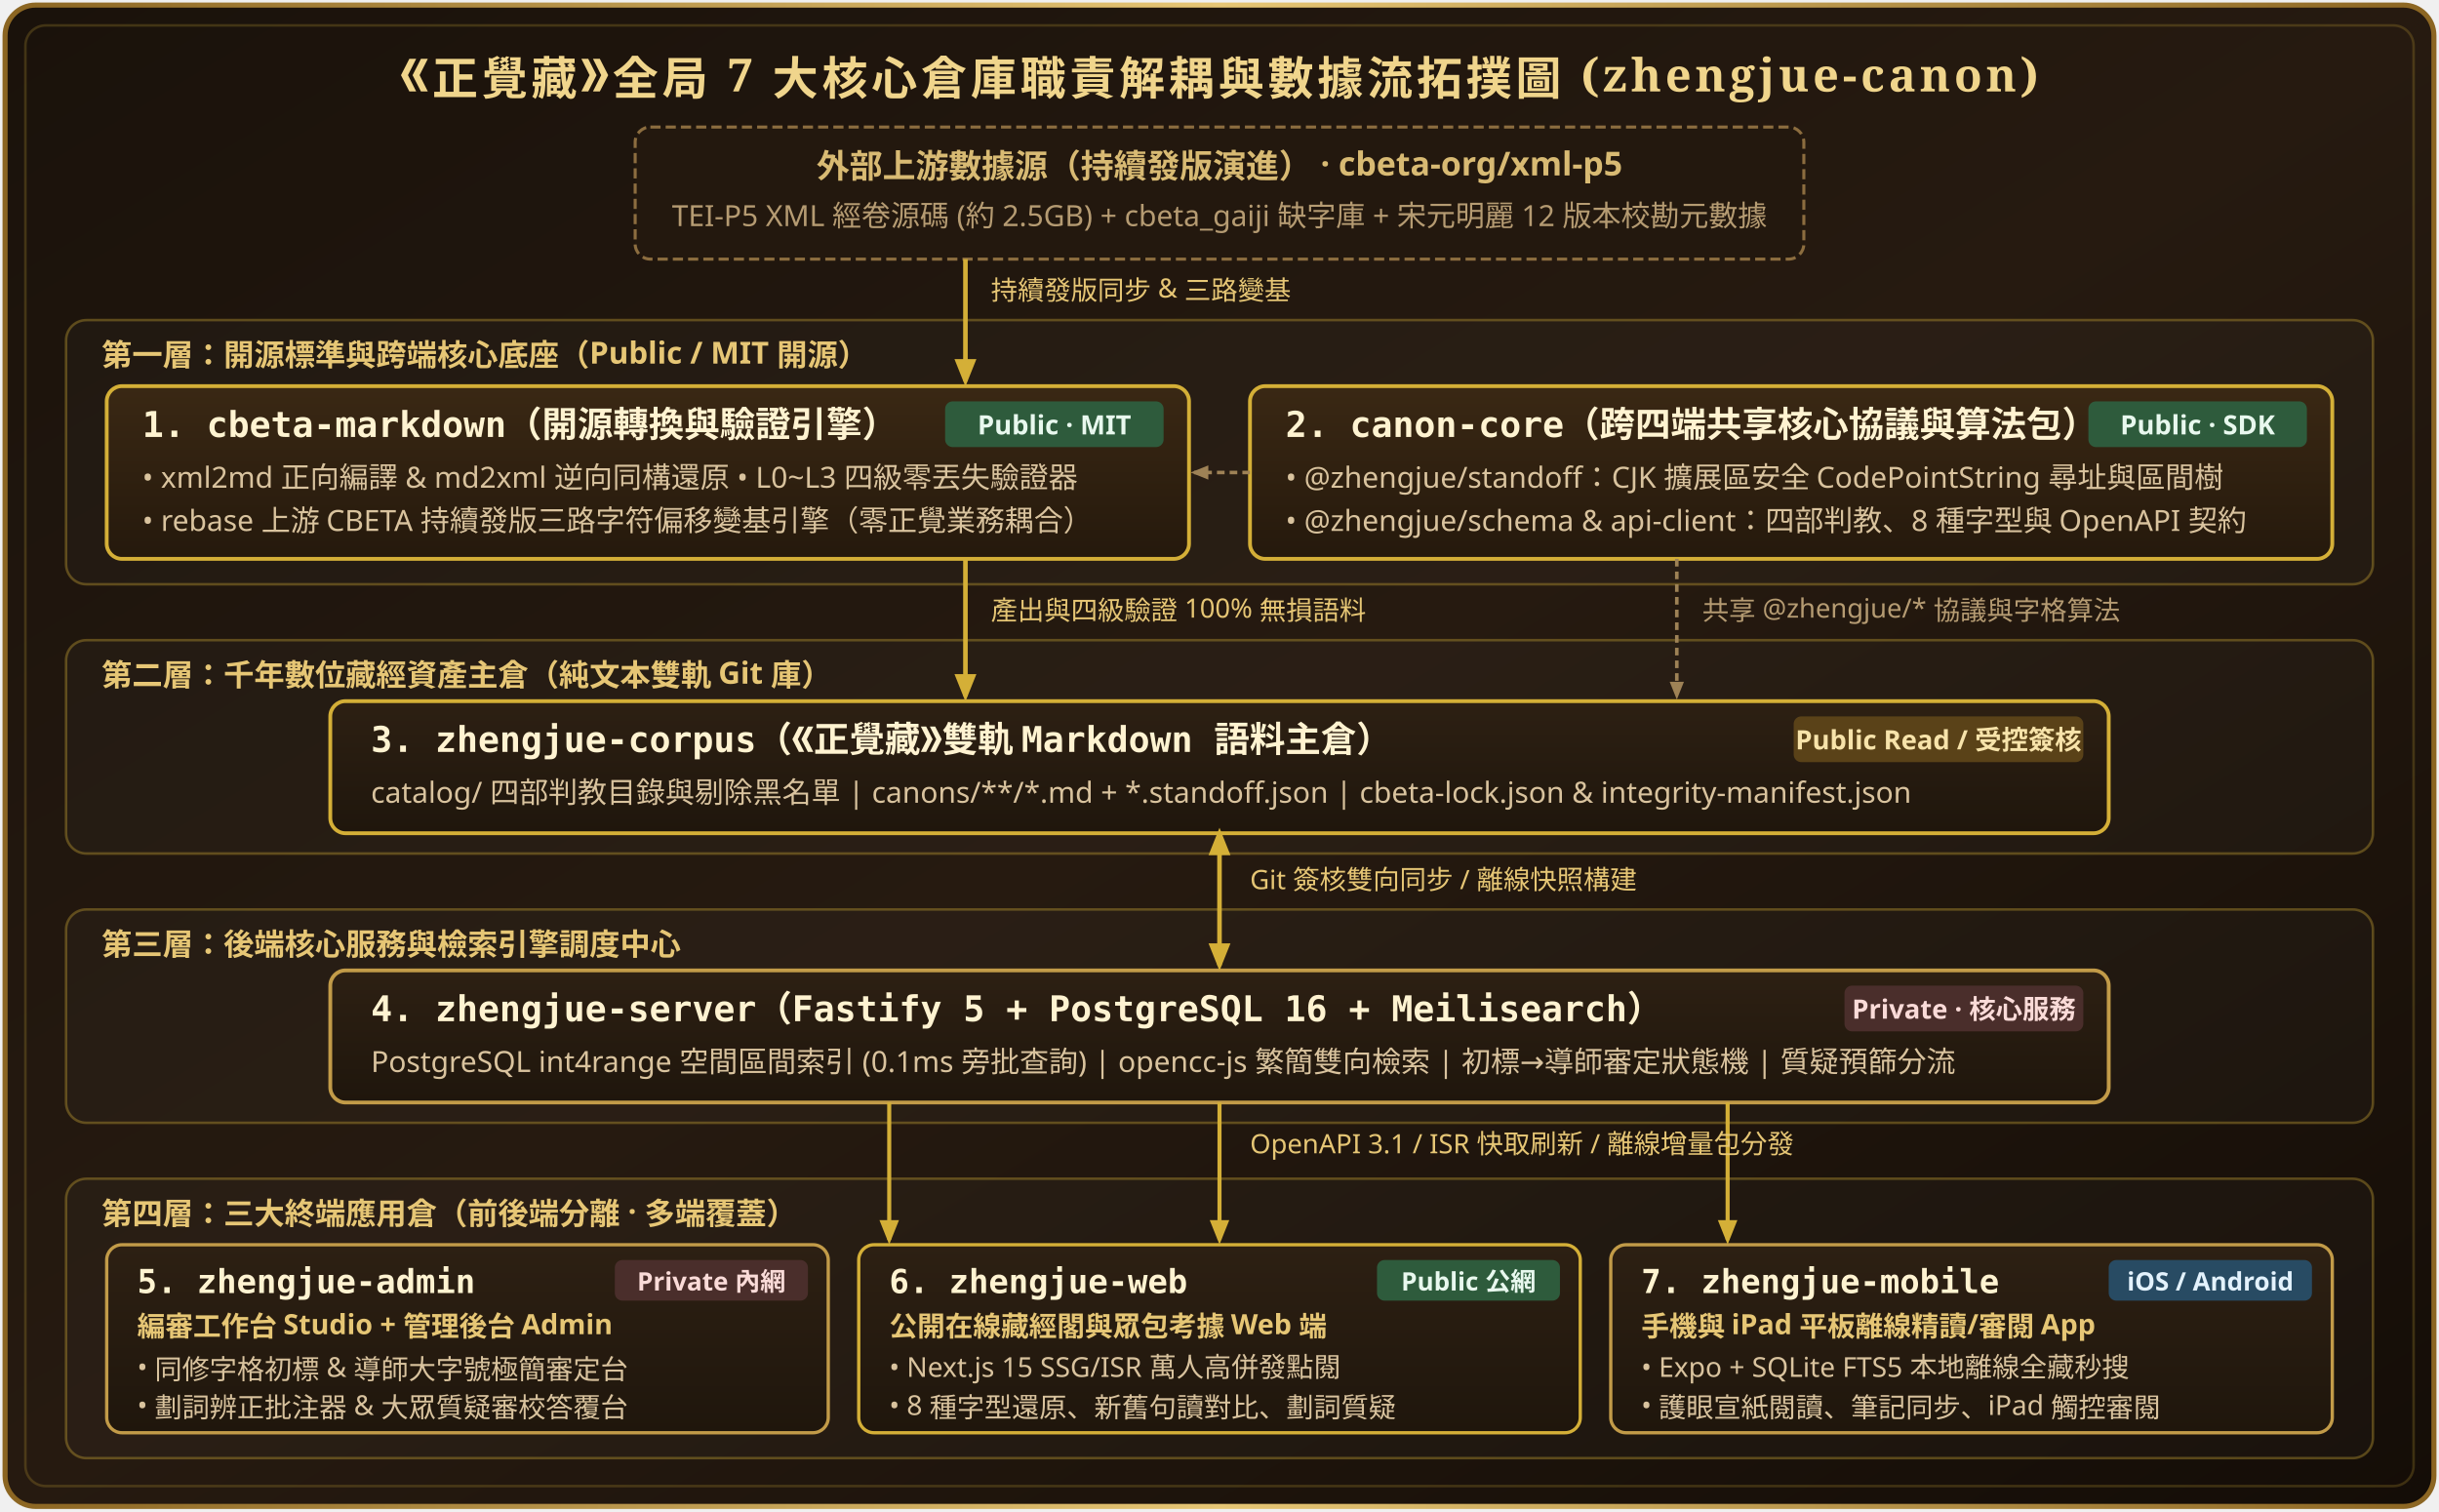
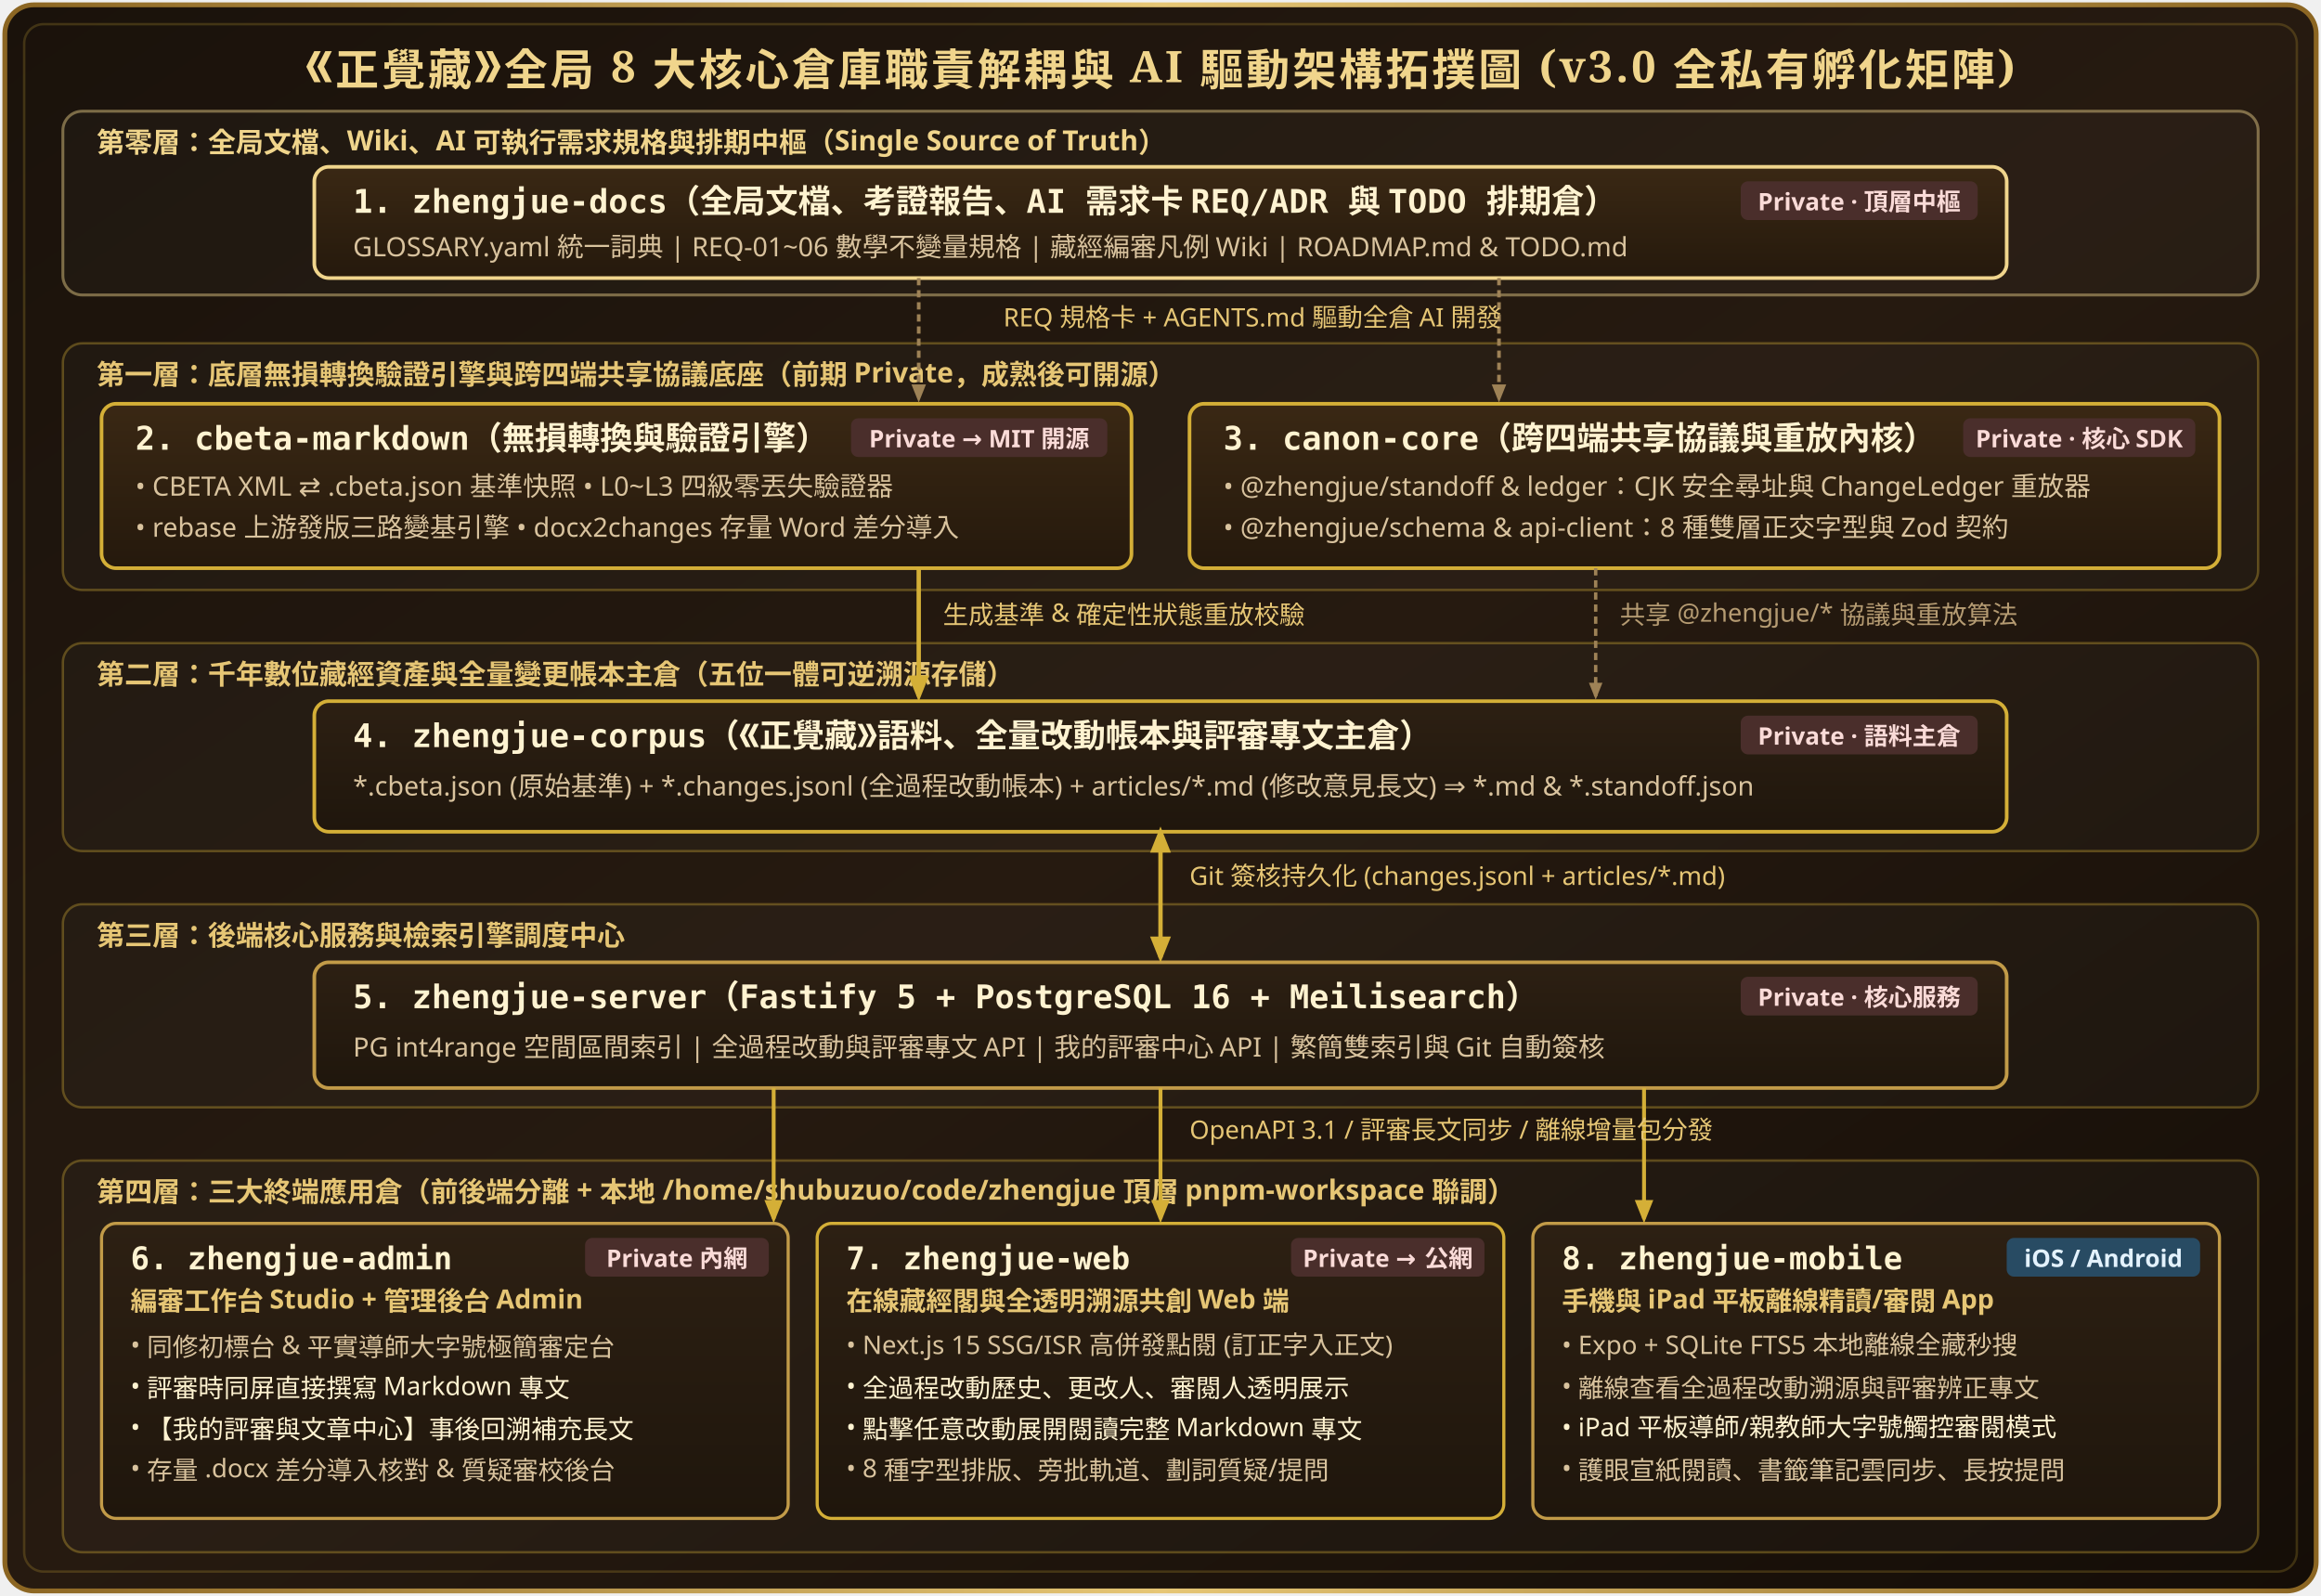
- <svg xmlns="http://www.w3.org/2000/svg" viewBox="0 0 960 595" width="960" height="595">
+ <svg xmlns="http://www.w3.org/2000/svg" viewBox="0 0 960 660" width="960" height="660">
  <defs>
    <linearGradient id="bgGrad" x1="0%" y1="0%" x2="100%" y2="100%">
      <stop offset="0%" stop-color="#1A120B" />
      <stop offset="50%" stop-color="#261A10" />
      <stop offset="100%" stop-color="#140D07" />
    </linearGradient>
    <linearGradient id="goldBorder" x1="0%" y1="0%" x2="100%" y2="0%">
      <stop offset="0%" stop-color="#8A6421" />
      <stop offset="50%" stop-color="#E6C675" />
      <stop offset="100%" stop-color="#8A6421" />
    </linearGradient>
    <linearGradient id="cardDark" x1="0%" y1="0%" x2="0%" y2="100%">
      <stop offset="0%" stop-color="#2D2013" />
      <stop offset="100%" stop-color="#1F160C" />
    </linearGradient>
    <linearGradient id="cardHighlight" x1="0%" y1="0%" x2="0%" y2="100%">
      <stop offset="0%" stop-color="#3A2814" />
      <stop offset="100%" stop-color="#25190C" />
    </linearGradient>
    <marker id="arrowGold" viewBox="0 0 10 10" refX="8" refY="5" markerWidth="6" markerHeight="6" orient="auto-start-reverse">
      <path d="M 0 1 L 10 5 L 0 9 z" fill="#D4AF37" />
    </marker>
    <marker id="arrowMuted" viewBox="0 0 10 10" refX="8" refY="5" markerWidth="5" markerHeight="5" orient="auto-start-reverse">
      <path d="M 0 1 L 10 5 L 0 9 z" fill="#9E8256" />
    </marker>
  </defs>
-   <rect x="2" y="2" width="956" height="591" rx="12" fill="url(#bgGrad)" stroke="url(#goldBorder)" stroke-width="2" />
-   <rect x="10" y="10" width="940" height="575" rx="8" fill="none" stroke="#D4AF37" stroke-opacity="0.22" stroke-width="1" />
-   <text x="480" y="36" text-anchor="middle" fill="#F0D58C" font-family="'Noto Serif TC','Songti TC','PMingLiU',serif" font-size="18" font-weight="bold" letter-spacing="1.5">《正覺藏》全局 7 大核心倉庫職責解耦與數據流拓撲圖 (zhengjue-canon)</text>
-   <rect x="250" y="50" width="460" height="52" rx="6" fill="#23180E" stroke="#8C6D3F" stroke-width="1.2" stroke-dasharray="4 2" />
-   <text x="480" y="70" text-anchor="middle" fill="#D8BA73" font-family="sans-serif" font-size="13" font-weight="bold">外部上游數據源（持續發版演進） · cbeta-org/xml-p5</text>
-   <text x="480" y="89" text-anchor="middle" fill="#B59B72" font-family="sans-serif" font-size="11.5">TEI-P5 XML 經卷源碼 (約 2.5GB)  +  cbeta_gaiji 缺字庫  +  宋元明麗 12 版本校勘元數據</text>
-   <rect x="26" y="126" width="908" height="104" rx="8" fill="#FFFFFF" fill-opacity="0.02" stroke="#D4AF37" stroke-opacity="0.35" stroke-width="1" />
-   <text x="40" y="144" fill="#E6C675" font-family="sans-serif" font-size="12" font-weight="bold">第一層：開源標準與跨端核心底座（Public / MIT 開源）</text>
-   <rect x="42" y="152" width="426" height="68" rx="6" fill="url(#cardHighlight)" stroke="#D4AF37" stroke-width="1.5" />
-   <rect x="372" y="158" width="86" height="18" rx="3" fill="#2E5B3C" />
-   <text x="415" y="171" text-anchor="middle" fill="#E8F8EE" font-family="sans-serif" font-size="10.5" font-weight="bold">Public · MIT</text>
-   <text x="56" y="172" fill="#FFF3D1" font-family="monospace,sans-serif" font-size="14" font-weight="bold">1. cbeta-markdown（開源轉換與驗證引擎）</text>
-   <text x="56" y="192" fill="#D9C39E" font-family="sans-serif" font-size="11.5">• xml2md 正向編譯 &amp; md2xml 逆向同構還原  • L0~L3 四級零丟失驗證器</text>
-   <text x="56" y="209" fill="#D9C39E" font-family="sans-serif" font-size="11.5">• rebase 上游 CBETA 持續發版三路字符偏移變基引擎（零正覺業務耦合）</text>
-   <rect x="492" y="152" width="426" height="68" rx="6" fill="url(#cardHighlight)" stroke="#D4AF37" stroke-width="1.5" />
-   <rect x="822" y="158" width="86" height="18" rx="3" fill="#2E5B3C" />
-   <text x="865" y="171" text-anchor="middle" fill="#E8F8EE" font-family="sans-serif" font-size="10.5" font-weight="bold">Public · SDK</text>
-   <text x="506" y="172" fill="#FFF3D1" font-family="monospace,sans-serif" font-size="14" font-weight="bold">2. canon-core（跨四端共享核心協議與算法包）</text>
-   <text x="506" y="192" fill="#D9C39E" font-family="sans-serif" font-size="11.5">• @zhengjue/standoff：CJK 擴展區安全 CodePointString 尋址與區間樹</text>
-   <text x="506" y="209" fill="#D9C39E" font-family="sans-serif" font-size="11.5">• @zhengjue/schema &amp; api-client：四部判教、8 種字型與 OpenAPI 契約</text>
-   <rect x="26" y="252" width="908" height="84" rx="8" fill="#FFFFFF" fill-opacity="0.02" stroke="#D4AF37" stroke-opacity="0.35" stroke-width="1" />
-   <text x="40" y="270" fill="#E6C675" font-family="sans-serif" font-size="12" font-weight="bold">第二層：千年數位藏經資產主倉（純文本雙軌 Git 庫）</text>
-   <rect x="130" y="276" width="700" height="52" rx="6" fill="url(#cardDark)" stroke="#D4AF37" stroke-width="1.5" />
-   <rect x="706" y="282" width="114" height="18" rx="3" fill="#5A4218" />
-   <text x="763" y="295" text-anchor="middle" fill="#F7E3AA" font-family="sans-serif" font-size="10.5" font-weight="bold">Public Read / 受控簽核</text>
-   <text x="146" y="296" fill="#FFF3D1" font-family="monospace,sans-serif" font-size="14" font-weight="bold">3. zhengjue-corpus（《正覺藏》雙軌 Markdown 語料主倉）</text>
-   <text x="146" y="316" fill="#D9C39E" font-family="sans-serif" font-size="11.5">catalog/ 四部判教目錄與剔除黑名單  |  canons/**/*.md + *.standoff.json  |  cbeta-lock.json &amp; integrity-manifest.json</text>
-   <rect x="26" y="358" width="908" height="84" rx="8" fill="#FFFFFF" fill-opacity="0.02" stroke="#D4AF37" stroke-opacity="0.35" stroke-width="1" />
-   <text x="40" y="376" fill="#E6C675" font-family="sans-serif" font-size="12" font-weight="bold">第三層：後端核心服務與檢索引擎調度中心</text>
-   <rect x="130" y="382" width="700" height="52" rx="6" fill="url(#cardDark)" stroke="#C29B48" stroke-width="1.5" />
-   <rect x="726" y="388" width="94" height="18" rx="3" fill="#4A2E2B" />
-   <text x="773" y="401" text-anchor="middle" fill="#FADBD8" font-family="sans-serif" font-size="10.5" font-weight="bold">Private · 核心服務</text>
-   <text x="146" y="402" fill="#FFF3D1" font-family="monospace,sans-serif" font-size="14" font-weight="bold">4. zhengjue-server（Fastify 5 + PostgreSQL 16 + Meilisearch）</text>
-   <text x="146" y="422" fill="#D9C39E" font-family="sans-serif" font-size="11.5">PostgreSQL int4range 空間區間索引 (0.1ms 旁批查詢)  |  opencc-js 繁簡雙向檢索  |  初標→導師審定狀態機  |  質疑預篩分流</text>
-   <rect x="26" y="464" width="908" height="110" rx="8" fill="#FFFFFF" fill-opacity="0.02" stroke="#D4AF37" stroke-opacity="0.35" stroke-width="1" />
-   <text x="40" y="482" fill="#E6C675" font-family="sans-serif" font-size="12" font-weight="bold">第四層：三大終端應用倉（前後端分離 · 多端覆蓋）</text>
-   <rect x="42" y="490" width="284" height="74" rx="6" fill="url(#cardDark)" stroke="#C29B48" stroke-width="1.3" />
-   <rect x="242" y="496" width="76" height="16" rx="3" fill="#4A2E2B" />
-   <text x="280" y="508" text-anchor="middle" fill="#FADBD8" font-family="sans-serif" font-size="10" font-weight="bold">Private 內網</text>
-   <text x="54" y="509" fill="#FFF3D1" font-family="monospace,sans-serif" font-size="13" font-weight="bold">5. zhengjue-admin</text>
-   <text x="54" y="526" fill="#E6C675" font-family="sans-serif" font-size="11" font-weight="bold">編審工作台 Studio + 管理後台 Admin</text>
-   <text x="54" y="542" fill="#D9C39E" font-family="sans-serif" font-size="10.8">• 同修字格初標 &amp; 導師大字號極簡審定台</text>
-   <text x="54" y="557" fill="#D9C39E" font-family="sans-serif" font-size="10.8">• 劃詞辨正批注器 &amp; 大眾質疑審校答覆台</text>
-   <rect x="338" y="490" width="284" height="74" rx="6" fill="url(#cardDark)" stroke="#D4AF37" stroke-width="1.3" />
-   <rect x="542" y="496" width="72" height="16" rx="3" fill="#2E5B3C" />
-   <text x="578" y="508" text-anchor="middle" fill="#E8F8EE" font-family="sans-serif" font-size="10" font-weight="bold">Public 公網</text>
-   <text x="350" y="509" fill="#FFF3D1" font-family="monospace,sans-serif" font-size="13" font-weight="bold">6. zhengjue-web</text>
-   <text x="350" y="526" fill="#E6C675" font-family="sans-serif" font-size="11" font-weight="bold">公開在線藏經閣與眾包考據 Web 端</text>
-   <text x="350" y="542" fill="#D9C39E" font-family="sans-serif" font-size="10.8">• Next.js 15 SSG/ISR 萬人高併發點閱</text>
-   <text x="350" y="557" fill="#D9C39E" font-family="sans-serif" font-size="10.8">• 8 種字型還原、新舊句讀對比、劃詞質疑</text>
-   <rect x="634" y="490" width="284" height="74" rx="6" fill="url(#cardDark)" stroke="#C29B48" stroke-width="1.3" />
-   <rect x="830" y="496" width="80" height="16" rx="3" fill="#284B63" />
-   <text x="870" y="508" text-anchor="middle" fill="#E3F2FD" font-family="sans-serif" font-size="10" font-weight="bold">iOS / Android</text>
-   <text x="646" y="509" fill="#FFF3D1" font-family="monospace,sans-serif" font-size="13" font-weight="bold">7. zhengjue-mobile</text>
-   <text x="646" y="526" fill="#E6C675" font-family="sans-serif" font-size="11" font-weight="bold">手機與 iPad 平板離線精讀/審閱 App</text>
-   <text x="646" y="542" fill="#D9C39E" font-family="sans-serif" font-size="10.8">• Expo + SQLite FTS5 本地離線全藏秒搜</text>
-   <text x="646" y="557" fill="#D9C39E" font-family="sans-serif" font-size="10.8">• 護眼宣紙閱讀、筆記同步、iPad 觸控審閱</text>
-   <path d="M 380 102 L 380 150" fill="none" stroke="#D4AF37" stroke-width="1.8" marker-end="url(#arrowGold)" />
-   <text x="390" y="118" fill="#E6C675" font-family="sans-serif" font-size="10.5">持續發版同步 &amp; 三路變基</text>
-   <path d="M 380 220 L 380 274" fill="none" stroke="#D4AF37" stroke-width="1.8" marker-end="url(#arrowGold)" />
-   <text x="390" y="244" fill="#E6C675" font-family="sans-serif" font-size="10.5">產出與四級驗證 100% 無損語料</text>
-   <path d="M 492 186 L 470 186" fill="none" stroke="#9E8256" stroke-width="1.4" stroke-dasharray="3 2" marker-end="url(#arrowMuted)" />
-   <path d="M 660 220 L 660 274" fill="none" stroke="#9E8256" stroke-width="1.4" stroke-dasharray="3 2" marker-end="url(#arrowMuted)" />
-   <text x="670" y="244" fill="#B59B72" font-family="sans-serif" font-size="10.5">共享 @zhengjue/* 協議與字格算法</text>
-   <path d="M 480 328 L 480 380" fill="none" stroke="#D4AF37" stroke-width="1.8" marker-start="url(#arrowGold)" marker-end="url(#arrowGold)" />
-   <text x="492" y="350" fill="#E6C675" font-family="sans-serif" font-size="10.5">Git 簽核雙向同步 / 離線快照構建</text>
-   <path d="M 350 434 L 350 488" fill="none" stroke="#D4AF37" stroke-width="1.6" marker-end="url(#arrowGold)" />
-   <path d="M 480 434 L 480 488" fill="none" stroke="#D4AF37" stroke-width="1.6" marker-end="url(#arrowGold)" />
-   <path d="M 680 434 L 680 488" fill="none" stroke="#D4AF37" stroke-width="1.6" marker-end="url(#arrowGold)" />
-   <text x="492" y="454" fill="#E6C675" font-family="sans-serif" font-size="10.5">OpenAPI 3.1 / ISR 快取刷新 / 離線增量包分發</text>
+   <rect x="2" y="2" width="956" height="656" rx="12" fill="url(#bgGrad)" stroke="url(#goldBorder)" stroke-width="2" />
+   <rect x="10" y="10" width="940" height="640" rx="8" fill="none" stroke="#D4AF37" stroke-opacity="0.22" stroke-width="1" />
+   <text x="480" y="34" text-anchor="middle" fill="#F0D58C" font-family="'Noto Serif TC','Songti TC','PMingLiU',serif" font-size="18" font-weight="bold" letter-spacing="1.2">《正覺藏》全局 8 大核心倉庫職責解耦與 AI 驅動架構拓撲圖 (v3.0 全私有孵化矩陣)</text>
+   <rect x="26" y="46" width="908" height="76" rx="8" fill="#FFFFFF" fill-opacity="0.02" stroke="#F0D58C" stroke-opacity="0.45" stroke-width="1.2" />
+   <text x="40" y="63" fill="#F0D58C" font-family="sans-serif" font-size="11.5" font-weight="bold">第零層：全局文檔、Wiki、AI 可執行需求規格與排期中樞（Single Source of Truth）</text>
+   <rect x="130" y="69" width="700" height="46" rx="6" fill="url(#cardHighlight)" stroke="#F0D58C" stroke-width="1.5" />
+   <rect x="720" y="75" width="98" height="16" rx="3" fill="#4A2E2B" />
+   <text x="769" y="87" text-anchor="middle" fill="#FADBD8" font-family="sans-serif" font-size="10" font-weight="bold">Private · 頂層中樞</text>
+   <text x="146" y="88" fill="#FFF3D1" font-family="monospace,sans-serif" font-size="13.5" font-weight="bold">1. zhengjue-docs（全局文檔、考證報告、AI 需求卡 REQ/ADR 與 TODO 排期倉）</text>
+   <text x="146" y="106" fill="#D9C39E" font-family="sans-serif" font-size="11">GLOSSARY.yaml 統一詞典  |  REQ-01~06 數學不變量規格  |  藏經編審凡例 Wiki  |  ROADMAP.md &amp; TODO.md</text>
+   <rect x="26" y="142" width="908" height="102" rx="8" fill="#FFFFFF" fill-opacity="0.02" stroke="#D4AF37" stroke-opacity="0.35" stroke-width="1" />
+   <text x="40" y="159" fill="#E6C675" font-family="sans-serif" font-size="11.5" font-weight="bold">第一層：底層無損轉換驗證引擎與跨四端共享協議底座（前期 Private，成熟後可開源）</text>
+   <rect x="42" y="167" width="426" height="68" rx="6" fill="url(#cardHighlight)" stroke="#D4AF37" stroke-width="1.5" />
+   <rect x="352" y="173" width="106" height="16" rx="3" fill="#4A2E2B" />
+   <text x="405" y="185" text-anchor="middle" fill="#FADBD8" font-family="sans-serif" font-size="10" font-weight="bold">Private → MIT 開源</text>
+   <text x="56" y="186" fill="#FFF3D1" font-family="monospace,sans-serif" font-size="13.5" font-weight="bold">2. cbeta-markdown（無損轉換與驗證引擎）</text>
+   <text x="56" y="205" fill="#D9C39E" font-family="sans-serif" font-size="11">• CBETA XML ⇄ .cbeta.json 基準快照  • L0~L3 四級零丟失驗證器</text>
+   <text x="56" y="222" fill="#D9C39E" font-family="sans-serif" font-size="11">• rebase 上游發版三路變基引擎  • docx2changes 存量 Word 差分導入</text>
+   <rect x="492" y="167" width="426" height="68" rx="6" fill="url(#cardHighlight)" stroke="#D4AF37" stroke-width="1.5" />
+   <rect x="812" y="173" width="96" height="16" rx="3" fill="#4A2E2B" />
+   <text x="860" y="185" text-anchor="middle" fill="#FADBD8" font-family="sans-serif" font-size="10" font-weight="bold">Private · 核心 SDK</text>
+   <text x="506" y="186" fill="#FFF3D1" font-family="monospace,sans-serif" font-size="13.5" font-weight="bold">3. canon-core（跨四端共享協議與重放內核）</text>
+   <text x="506" y="205" fill="#D9C39E" font-family="sans-serif" font-size="11">• @zhengjue/standoff &amp; ledger：CJK 安全尋址與 ChangeLedger 重放器</text>
+   <text x="506" y="222" fill="#D9C39E" font-family="sans-serif" font-size="11">• @zhengjue/schema &amp; api-client：8 種雙層正交字型與 Zod 契約</text>
+   <rect x="26" y="266" width="908" height="86" rx="8" fill="#FFFFFF" fill-opacity="0.02" stroke="#D4AF37" stroke-opacity="0.35" stroke-width="1" />
+   <text x="40" y="283" fill="#E6C675" font-family="sans-serif" font-size="11.5" font-weight="bold">第二層：千年數位藏經資產與全量變更帳本主倉（五位一體可逆溯源存儲）</text>
+   <rect x="130" y="290" width="700" height="54" rx="6" fill="url(#cardDark)" stroke="#D4AF37" stroke-width="1.5" />
+   <rect x="720" y="296" width="98" height="16" rx="3" fill="#4A2E2B" />
+   <text x="769" y="308" text-anchor="middle" fill="#FADBD8" font-family="sans-serif" font-size="10" font-weight="bold">Private · 語料主倉</text>
+   <text x="146" y="309" fill="#FFF3D1" font-family="monospace,sans-serif" font-size="13.5" font-weight="bold">4. zhengjue-corpus（《正覺藏》語料、全量改動帳本與評審專文主倉）</text>
+   <text x="146" y="329" fill="#D9C39E" font-family="sans-serif" font-size="11">*.cbeta.json (原始基準) + *.changes.jsonl (全過程改動帳本) + articles/*.md (修改意見長文) ⇒ *.md &amp; *.standoff.json</text>
+   <rect x="26" y="374" width="908" height="84" rx="8" fill="#FFFFFF" fill-opacity="0.02" stroke="#D4AF37" stroke-opacity="0.35" stroke-width="1" />
+   <text x="40" y="391" fill="#E6C675" font-family="sans-serif" font-size="11.5" font-weight="bold">第三層：後端核心服務與檢索引擎調度中心</text>
+   <rect x="130" y="398" width="700" height="52" rx="6" fill="url(#cardDark)" stroke="#C29B48" stroke-width="1.5" />
+   <rect x="720" y="404" width="98" height="16" rx="3" fill="#4A2E2B" />
+   <text x="769" y="416" text-anchor="middle" fill="#FADBD8" font-family="sans-serif" font-size="10" font-weight="bold">Private · 核心服務</text>
+   <text x="146" y="417" fill="#FFF3D1" font-family="monospace,sans-serif" font-size="13.5" font-weight="bold">5. zhengjue-server（Fastify 5 + PostgreSQL 16 + Meilisearch）</text>
+   <text x="146" y="437" fill="#D9C39E" font-family="sans-serif" font-size="11">PG int4range 空間區間索引  |  全過程改動與評審專文 API  |  我的評審中心 API  |  繁簡雙索引與 Git 自動簽核</text>
+   <rect x="26" y="480" width="908" height="162" rx="8" fill="#FFFFFF" fill-opacity="0.02" stroke="#D4AF37" stroke-opacity="0.35" stroke-width="1" />
+   <text x="40" y="497" fill="#E6C675" font-family="sans-serif" font-size="11.5" font-weight="bold">第四層：三大終端應用倉（前後端分離 + 本地 /home/shubuzuo/code/zhengjue 頂層 pnpm-workspace 聯調）</text>
+   <rect x="42" y="506" width="284" height="122" rx="6" fill="url(#cardDark)" stroke="#C29B48" stroke-width="1.3" />
+   <rect x="242" y="512" width="76" height="16" rx="3" fill="#4A2E2B" />
+   <text x="280" y="524" text-anchor="middle" fill="#FADBD8" font-family="sans-serif" font-size="10" font-weight="bold">Private 內網</text>
+   <text x="54" y="525" fill="#FFF3D1" font-family="monospace,sans-serif" font-size="13" font-weight="bold">6. zhengjue-admin</text>
+   <text x="54" y="542" fill="#E6C675" font-family="sans-serif" font-size="11" font-weight="bold">編審工作台 Studio + 管理後台 Admin</text>
+   <text x="54" y="560" fill="#D9C39E" font-family="sans-serif" font-size="10.6">• 同修初標台 &amp; 平實導師大字號極簡審定台</text>
+   <text x="54" y="577" fill="#FFF3D1" font-family="sans-serif" font-size="10.6">• 評審時同屏直接撰寫 Markdown 專文</text>
+   <text x="54" y="594" fill="#FFF3D1" font-family="sans-serif" font-size="10.6">• 【我的評審與文章中心】事後回溯補充長文</text>
+   <text x="54" y="611" fill="#D9C39E" font-family="sans-serif" font-size="10.6">• 存量 .docx 差分導入核對 &amp; 質疑審校後台</text>
+   <rect x="338" y="506" width="284" height="122" rx="6" fill="url(#cardDark)" stroke="#D4AF37" stroke-width="1.3" />
+   <rect x="534" y="512" width="80" height="16" rx="3" fill="#4A2E2B" />
+   <text x="574" y="524" text-anchor="middle" fill="#FADBD8" font-family="sans-serif" font-size="10" font-weight="bold">Private → 公網</text>
+   <text x="350" y="525" fill="#FFF3D1" font-family="monospace,sans-serif" font-size="13" font-weight="bold">7. zhengjue-web</text>
+   <text x="350" y="542" fill="#E6C675" font-family="sans-serif" font-size="11" font-weight="bold">在線藏經閣與全透明溯源共創 Web 端</text>
+   <text x="350" y="560" fill="#D9C39E" font-family="sans-serif" font-size="10.6">• Next.js 15 SSG/ISR 高併發點閱 (訂正字入正文)</text>
+   <text x="350" y="577" fill="#FFF3D1" font-family="sans-serif" font-size="10.6">• 全過程改動歷史、更改人、審閱人透明展示</text>
+   <text x="350" y="594" fill="#FFF3D1" font-family="sans-serif" font-size="10.6">• 點擊任意改動展開閱讀完整 Markdown 專文</text>
+   <text x="350" y="611" fill="#D9C39E" font-family="sans-serif" font-size="10.6">• 8 種字型排版、旁批軌道、劃詞質疑/提問</text>
+   <rect x="634" y="506" width="284" height="122" rx="6" fill="url(#cardDark)" stroke="#C29B48" stroke-width="1.3" />
+   <rect x="830" y="512" width="80" height="16" rx="3" fill="#284B63" />
+   <text x="870" y="524" text-anchor="middle" fill="#E3F2FD" font-family="sans-serif" font-size="10" font-weight="bold">iOS / Android</text>
+   <text x="646" y="525" fill="#FFF3D1" font-family="monospace,sans-serif" font-size="13" font-weight="bold">8. zhengjue-mobile</text>
+   <text x="646" y="542" fill="#E6C675" font-family="sans-serif" font-size="11" font-weight="bold">手機與 iPad 平板離線精讀/審閱 App</text>
+   <text x="646" y="560" fill="#D9C39E" font-family="sans-serif" font-size="10.6">• Expo + SQLite FTS5 本地離線全藏秒搜</text>
+   <text x="646" y="577" fill="#D9C39E" font-family="sans-serif" font-size="10.6">• 離線查看全過程改動溯源與評審辨正專文</text>
+   <text x="646" y="594" fill="#FFF3D1" font-family="sans-serif" font-size="10.6">• iPad 平板導師/親教師大字號觸控審閱模式</text>
+   <text x="646" y="611" fill="#D9C39E" font-family="sans-serif" font-size="10.6">• 護眼宣紙閱讀、書籤筆記雲同步、長按提問</text>
+   <path d="M 380 115 L 380 165" fill="none" stroke="#9E8256" stroke-width="1.5" stroke-dasharray="3 2" marker-end="url(#arrowMuted)" />
+   <path d="M 620 115 L 620 165" fill="none" stroke="#9E8256" stroke-width="1.5" stroke-dasharray="3 2" marker-end="url(#arrowMuted)" />
+   <text x="415" y="135" fill="#E6C675" font-family="sans-serif" font-size="10.5">REQ 規格卡 + AGENTS.md 驅動全倉 AI 開發</text>
+   <path d="M 380 235 L 380 288" fill="none" stroke="#D4AF37" stroke-width="1.8" marker-end="url(#arrowGold)" />
+   <text x="390" y="258" fill="#E6C675" font-family="sans-serif" font-size="10.5">生成基準 &amp; 確定性狀態重放校驗</text>
+   <path d="M 660 235 L 660 288" fill="none" stroke="#9E8256" stroke-width="1.4" stroke-dasharray="3 2" marker-end="url(#arrowMuted)" />
+   <text x="670" y="258" fill="#B59B72" font-family="sans-serif" font-size="10.5">共享 @zhengjue/* 協議與重放算法</text>
+   <path d="M 480 344 L 480 396" fill="none" stroke="#D4AF37" stroke-width="1.8" marker-start="url(#arrowGold)" marker-end="url(#arrowGold)" />
+   <text x="492" y="366" fill="#E6C675" font-family="sans-serif" font-size="10.5">Git 簽核持久化 (changes.jsonl + articles/*.md)</text>
+   <path d="M 320 450 L 320 504" fill="none" stroke="#D4AF37" stroke-width="1.6" marker-end="url(#arrowGold)" />
+   <path d="M 480 450 L 480 504" fill="none" stroke="#D4AF37" stroke-width="1.6" marker-end="url(#arrowGold)" />
+   <path d="M 680 450 L 680 504" fill="none" stroke="#D4AF37" stroke-width="1.6" marker-end="url(#arrowGold)" />
+   <text x="492" y="471" fill="#E6C675" font-family="sans-serif" font-size="10.5">OpenAPI 3.1 / 評審長文同步 / 離線增量包分發</text>
</svg>
